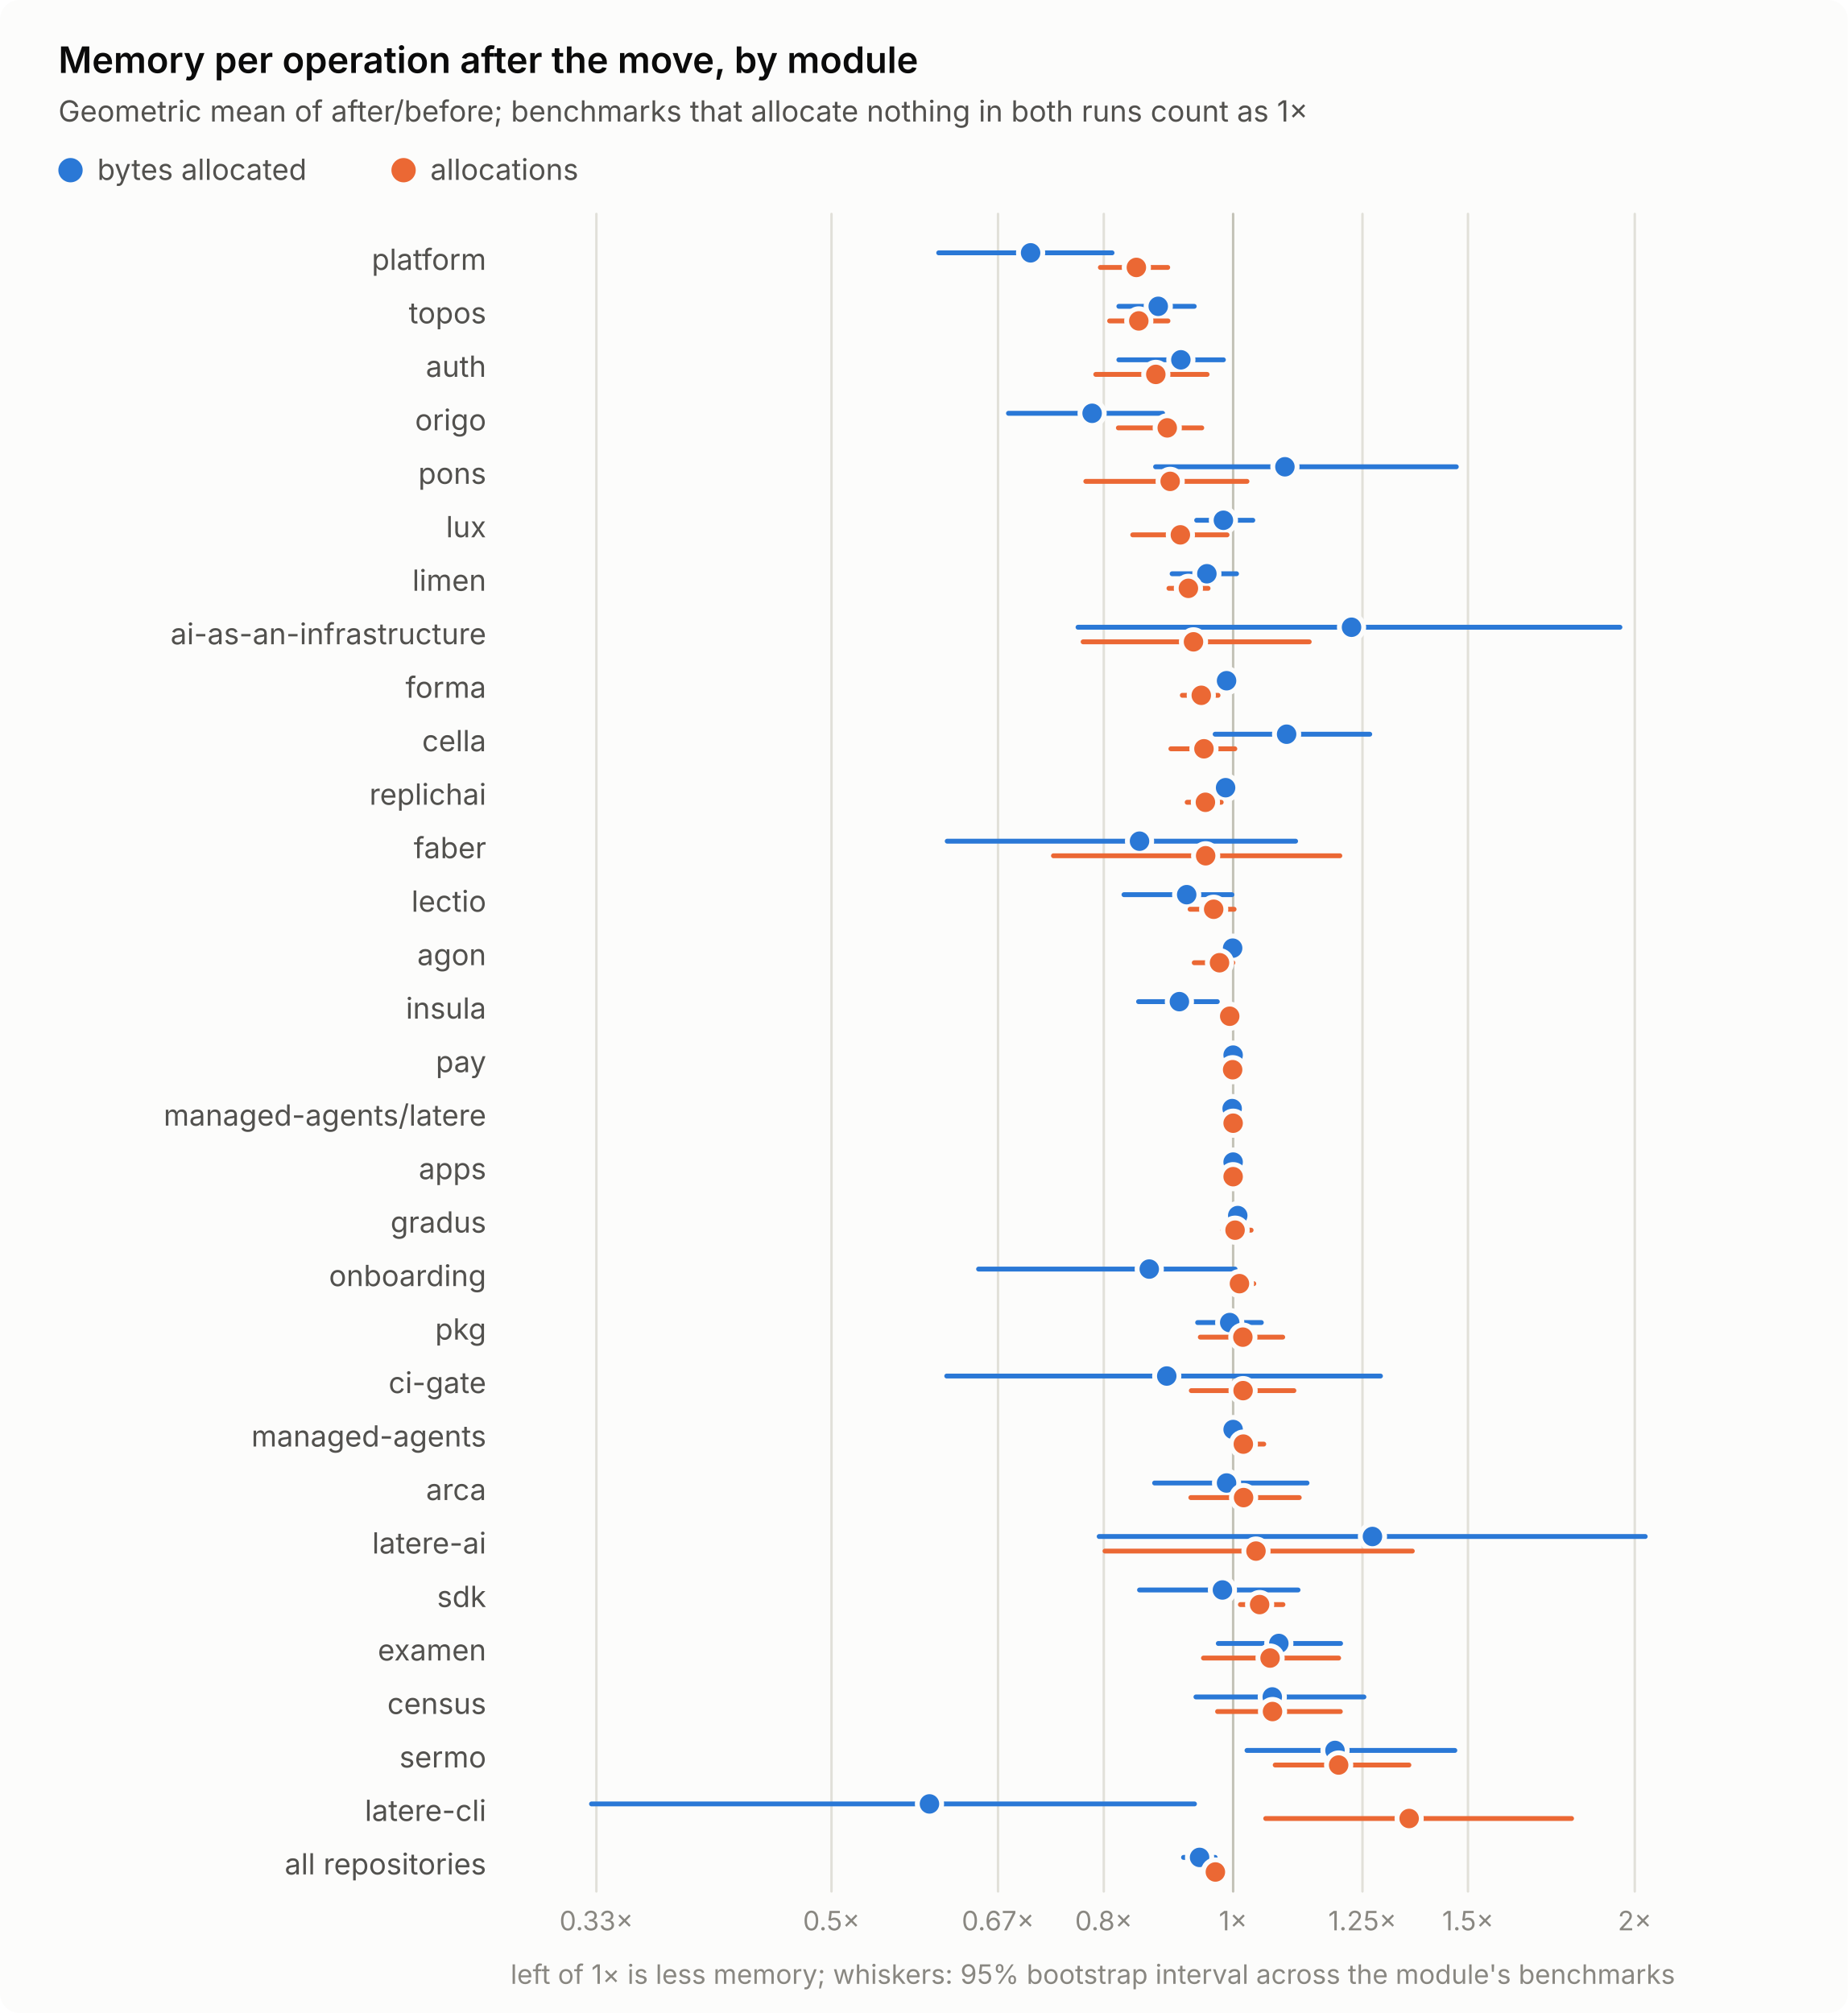
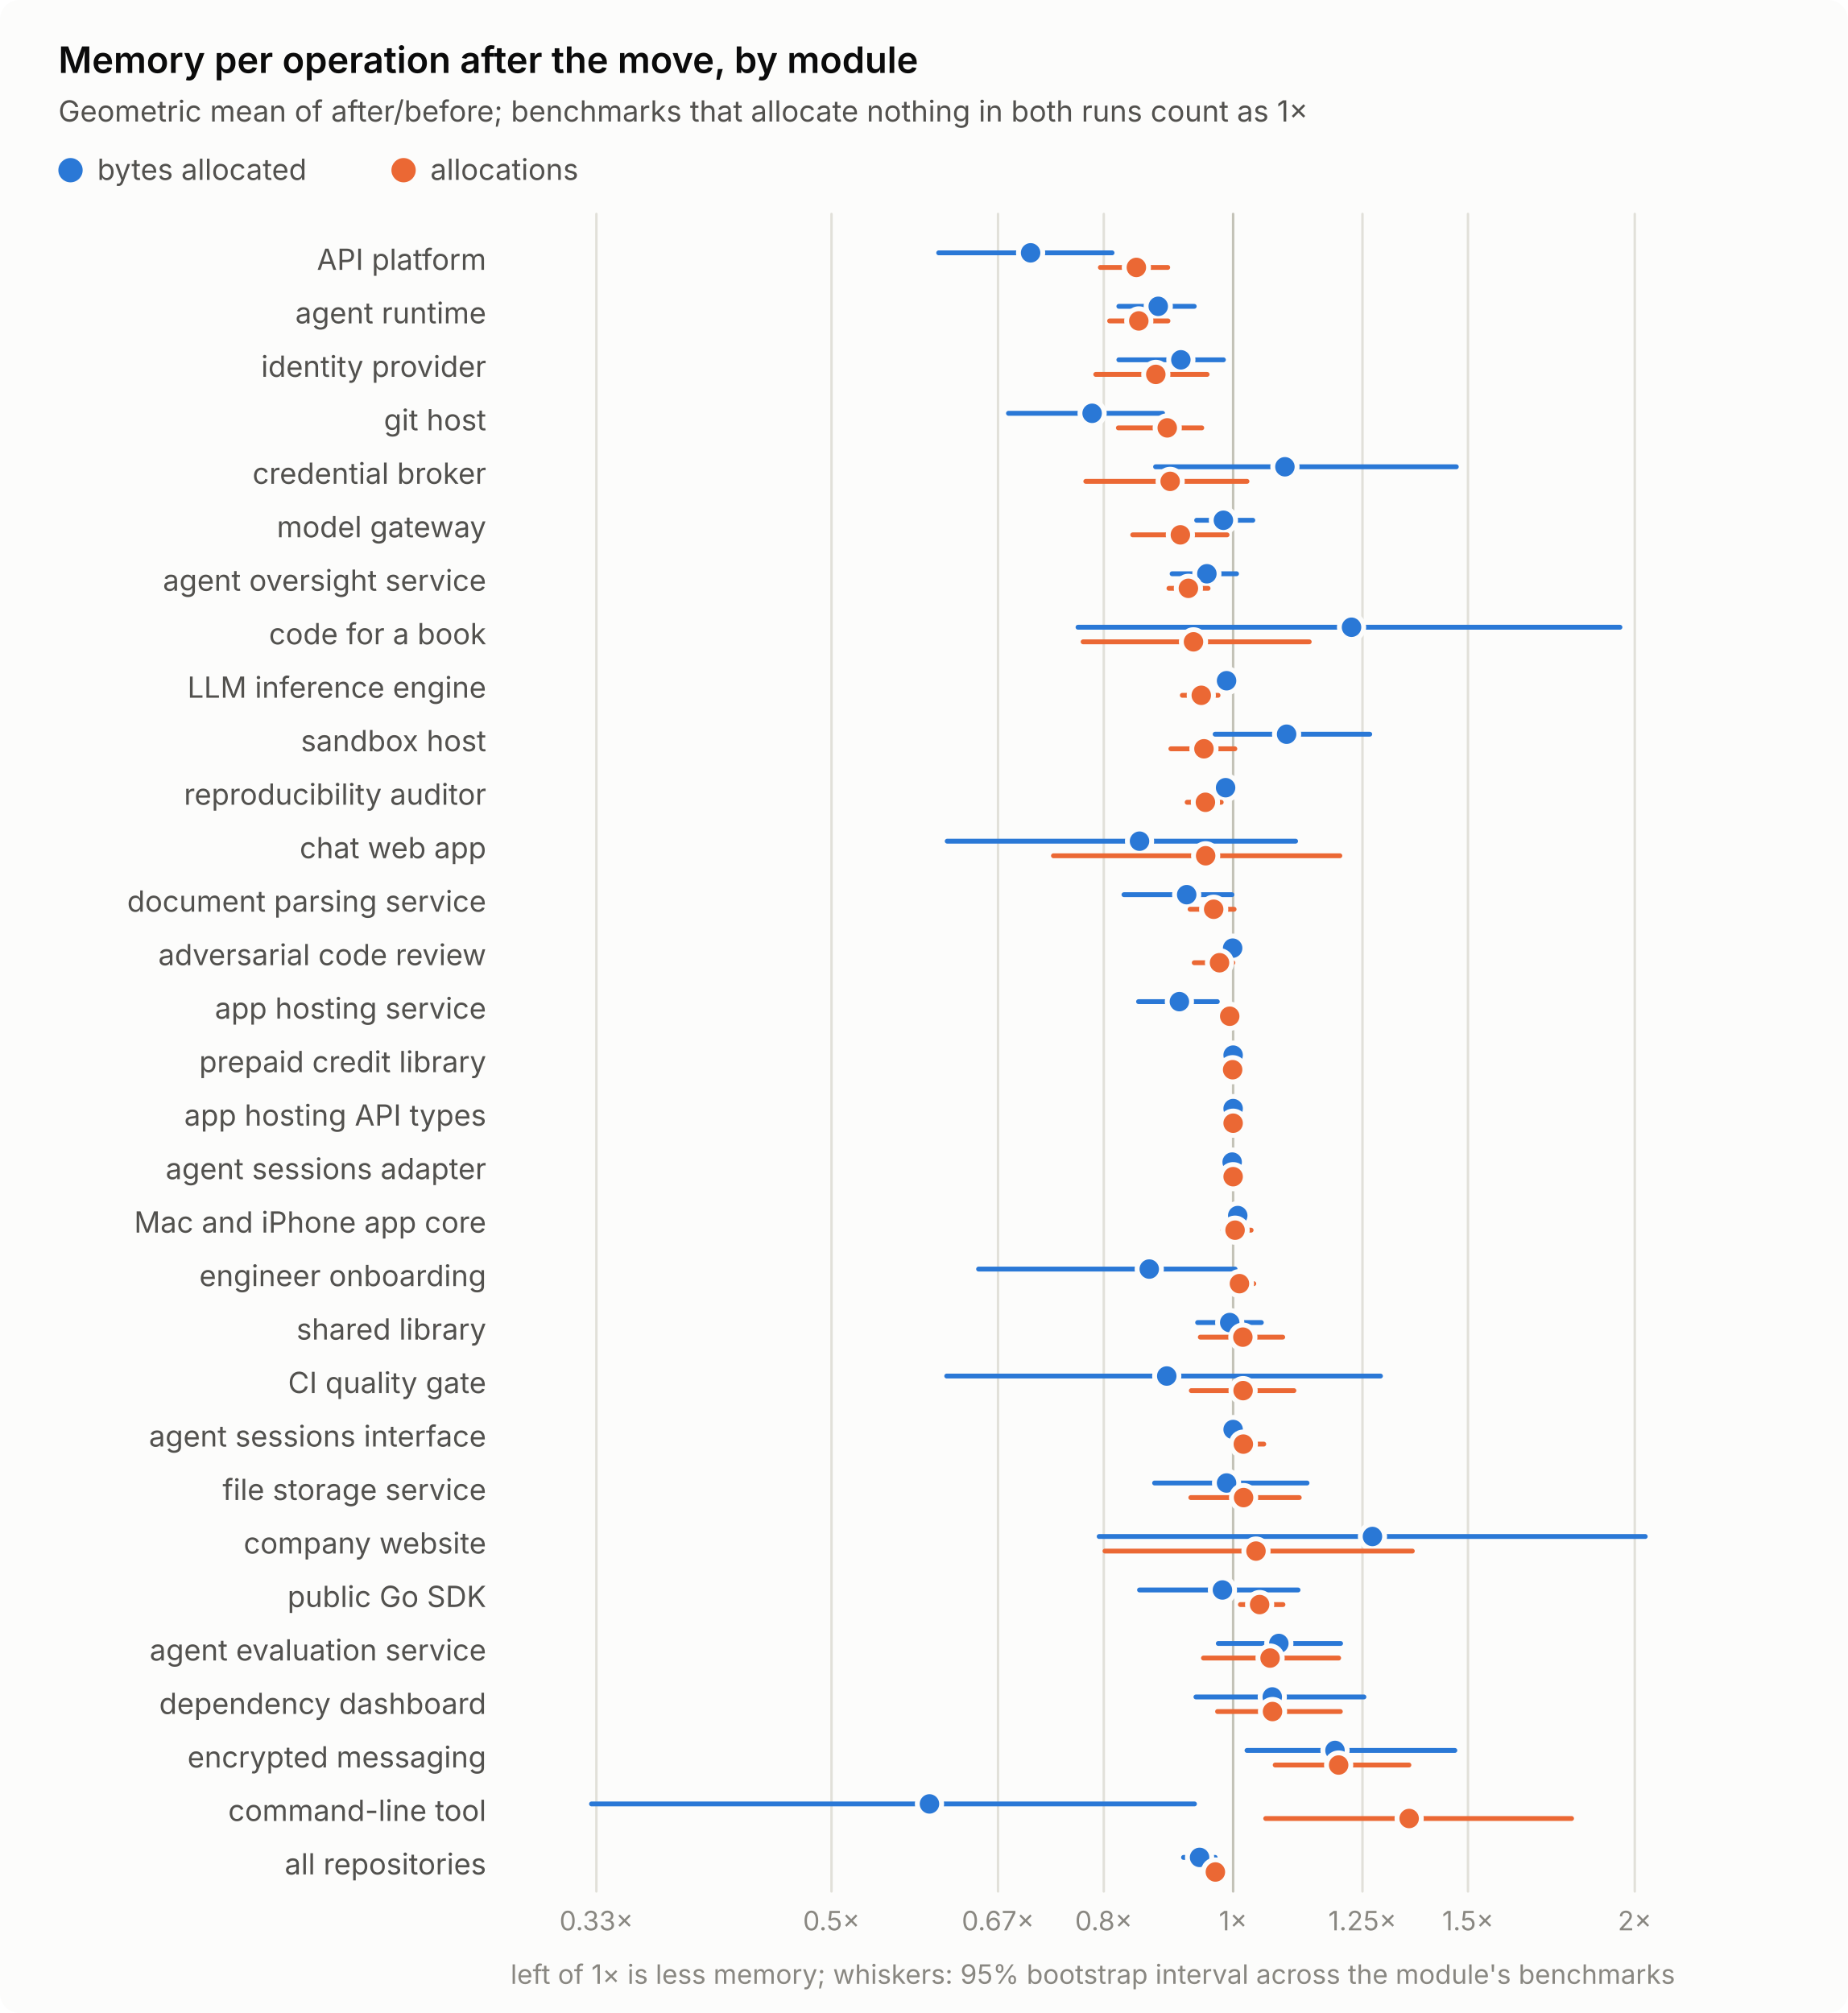
<svg xmlns="http://www.w3.org/2000/svg" viewBox="0 0 760 828" width="760" height="828" font-family="system-ui, -apple-system, &quot;Segoe UI&quot;, sans-serif" role="img">
  <rect width="760" height="828" rx="8" fill="#fcfcfb" />
  <text x="24.0" y="30.0" font-size="15" fill="#0b0b0b" text-anchor="start" font-weight="600">Memory per operation after the move, by module</text>
  <text x="24.0" y="50.0" font-size="12" fill="#52514e" text-anchor="start" font-weight="400">Geometric mean of after/before; benchmarks that allocate nothing in both runs count as 1×</text>
  <circle cx="29.0" cy="70.0" r="5" fill="#2a78d6" />
  <text x="40.0" y="74.0" font-size="12" fill="#52514e" text-anchor="start" font-weight="400">bytes allocated</text>
  <circle cx="166.0" cy="70.0" r="5" fill="#eb6834" />
  <text x="177.0" y="74.0" font-size="12" fill="#52514e" text-anchor="start" font-weight="400">allocations</text>
  <line x1="245.3" y1="88.0" x2="245.3" y2="778.0" stroke="#e1e0d9" stroke-width="1" stroke-linecap="round" />
  <text x="245.3" y="794.0" font-size="11" fill="#898781" text-anchor="middle" font-variant-numeric="tabular-nums">0.33×</text>
  <line x1="342.0" y1="88.0" x2="342.0" y2="778.0" stroke="#e1e0d9" stroke-width="1" stroke-linecap="round" />
  <text x="342.0" y="794.0" font-size="11" fill="#898781" text-anchor="middle" font-variant-numeric="tabular-nums">0.5×</text>
  <line x1="410.5" y1="88.0" x2="410.5" y2="778.0" stroke="#e1e0d9" stroke-width="1" stroke-linecap="round" />
  <text x="410.5" y="794.0" font-size="11" fill="#898781" text-anchor="middle" font-variant-numeric="tabular-nums">0.67×</text>
  <line x1="454.0" y1="88.0" x2="454.0" y2="778.0" stroke="#e1e0d9" stroke-width="1" stroke-linecap="round" />
  <text x="454.0" y="794.0" font-size="11" fill="#898781" text-anchor="middle" font-variant-numeric="tabular-nums">0.8×</text>
  <line x1="507.2" y1="88.0" x2="507.2" y2="778.0" stroke="#c3c2b7" stroke-width="1" stroke-linecap="round" />
  <text x="507.2" y="794.0" font-size="11" fill="#898781" text-anchor="middle" font-variant-numeric="tabular-nums">1×</text>
  <line x1="560.4" y1="88.0" x2="560.4" y2="778.0" stroke="#e1e0d9" stroke-width="1" stroke-linecap="round" />
  <text x="560.4" y="794.0" font-size="11" fill="#898781" text-anchor="middle" font-variant-numeric="tabular-nums">1.25×</text>
  <line x1="603.8" y1="88.0" x2="603.8" y2="778.0" stroke="#e1e0d9" stroke-width="1" stroke-linecap="round" />
  <text x="603.8" y="794.0" font-size="11" fill="#898781" text-anchor="middle" font-variant-numeric="tabular-nums">1.5×</text>
  <line x1="672.4" y1="88.0" x2="672.4" y2="778.0" stroke="#e1e0d9" stroke-width="1" stroke-linecap="round" />
  <text x="672.4" y="794.0" font-size="11" fill="#898781" text-anchor="middle" font-variant-numeric="tabular-nums">2×</text>
-   <text x="200.0" y="111.0" font-size="12" fill="#52514e" text-anchor="end" font-weight="400">platform</text>
+   <text x="200.0" y="111.0" font-size="12" fill="#52514e" text-anchor="end" font-weight="400">API platform</text>
  <line x1="386.1" y1="104.0" x2="457.4" y2="104.0" stroke="#2a78d6" stroke-width="2" stroke-linecap="round" />
  <circle cx="423.9" cy="104.0" r="5" fill="#2a78d6" stroke="#fcfcfb" stroke-width="2" />
  <line x1="452.6" y1="110.0" x2="480.3" y2="110.0" stroke="#eb6834" stroke-width="2" stroke-linecap="round" />
  <circle cx="467.4" cy="110.0" r="5" fill="#eb6834" stroke="#fcfcfb" stroke-width="2" />
-   <text x="200.0" y="133.0" font-size="12" fill="#52514e" text-anchor="end" font-weight="400">topos</text>
+   <text x="200.0" y="133.0" font-size="12" fill="#52514e" text-anchor="end" font-weight="400">agent runtime</text>
  <line x1="460.2" y1="126.0" x2="491.2" y2="126.0" stroke="#2a78d6" stroke-width="2" stroke-linecap="round" />
  <circle cx="476.4" cy="126.0" r="5" fill="#2a78d6" stroke="#fcfcfb" stroke-width="2" />
  <line x1="456.4" y1="132.0" x2="480.4" y2="132.0" stroke="#eb6834" stroke-width="2" stroke-linecap="round" />
  <circle cx="468.4" cy="132.0" r="5" fill="#eb6834" stroke="#fcfcfb" stroke-width="2" />
-   <text x="200.0" y="155.0" font-size="12" fill="#52514e" text-anchor="end" font-weight="400">auth</text>
+   <text x="200.0" y="155.0" font-size="12" fill="#52514e" text-anchor="end" font-weight="400">identity provider</text>
  <line x1="460.2" y1="148.0" x2="503.2" y2="148.0" stroke="#2a78d6" stroke-width="2" stroke-linecap="round" />
  <circle cx="485.7" cy="148.0" r="5" fill="#2a78d6" stroke="#fcfcfb" stroke-width="2" />
  <line x1="450.7" y1="154.0" x2="496.5" y2="154.0" stroke="#eb6834" stroke-width="2" stroke-linecap="round" />
  <circle cx="475.4" cy="154.0" r="5" fill="#eb6834" stroke="#fcfcfb" stroke-width="2" />
-   <text x="200.0" y="177.0" font-size="12" fill="#52514e" text-anchor="end" font-weight="400">origo</text>
+   <text x="200.0" y="177.0" font-size="12" fill="#52514e" text-anchor="end" font-weight="400">git host</text>
  <line x1="414.8" y1="170.0" x2="478.2" y2="170.0" stroke="#2a78d6" stroke-width="2" stroke-linecap="round" />
  <circle cx="449.2" cy="170.0" r="5" fill="#2a78d6" stroke="#fcfcfb" stroke-width="2" />
  <line x1="460.0" y1="176.0" x2="494.3" y2="176.0" stroke="#eb6834" stroke-width="2" stroke-linecap="round" />
  <circle cx="480.1" cy="176.0" r="5" fill="#eb6834" stroke="#fcfcfb" stroke-width="2" />
-   <text x="200.0" y="199.0" font-size="12" fill="#52514e" text-anchor="end" font-weight="400">pons</text>
+   <text x="200.0" y="199.0" font-size="12" fill="#52514e" text-anchor="end" font-weight="400">credential broker</text>
  <line x1="475.3" y1="192.0" x2="599.0" y2="192.0" stroke="#2a78d6" stroke-width="2" stroke-linecap="round" />
  <circle cx="528.5" cy="192.0" r="5" fill="#2a78d6" stroke="#fcfcfb" stroke-width="2" />
  <line x1="446.6" y1="198.0" x2="512.9" y2="198.0" stroke="#eb6834" stroke-width="2" stroke-linecap="round" />
  <circle cx="481.3" cy="198.0" r="5" fill="#eb6834" stroke="#fcfcfb" stroke-width="2" />
-   <text x="200.0" y="221.0" font-size="12" fill="#52514e" text-anchor="end" font-weight="400">lux</text>
+   <text x="200.0" y="221.0" font-size="12" fill="#52514e" text-anchor="end" font-weight="400">model gateway</text>
  <line x1="492.2" y1="214.0" x2="515.3" y2="214.0" stroke="#2a78d6" stroke-width="2" stroke-linecap="round" />
  <circle cx="503.2" cy="214.0" r="5" fill="#2a78d6" stroke="#fcfcfb" stroke-width="2" />
  <line x1="465.9" y1="220.0" x2="504.7" y2="220.0" stroke="#eb6834" stroke-width="2" stroke-linecap="round" />
  <circle cx="485.5" cy="220.0" r="5" fill="#eb6834" stroke="#fcfcfb" stroke-width="2" />
-   <text x="200.0" y="243.0" font-size="12" fill="#52514e" text-anchor="end" font-weight="400">limen</text>
+   <text x="200.0" y="243.0" font-size="12" fill="#52514e" text-anchor="end" font-weight="400">agent oversight service</text>
  <line x1="482.1" y1="236.0" x2="508.6" y2="236.0" stroke="#2a78d6" stroke-width="2" stroke-linecap="round" />
  <circle cx="496.4" cy="236.0" r="5" fill="#2a78d6" stroke="#fcfcfb" stroke-width="2" />
  <line x1="480.8" y1="242.0" x2="496.9" y2="242.0" stroke="#eb6834" stroke-width="2" stroke-linecap="round" />
  <circle cx="488.8" cy="242.0" r="5" fill="#eb6834" stroke="#fcfcfb" stroke-width="2" />
-   <text x="200.0" y="265.0" font-size="12" fill="#52514e" text-anchor="end" font-weight="400">ai-as-an-infrastructure</text>
+   <text x="200.0" y="265.0" font-size="12" fill="#52514e" text-anchor="end" font-weight="400">code for a book</text>
  <line x1="443.4" y1="258.0" x2="666.3" y2="258.0" stroke="#2a78d6" stroke-width="2" stroke-linecap="round" />
  <circle cx="555.9" cy="258.0" r="5" fill="#2a78d6" stroke="#fcfcfb" stroke-width="2" />
  <line x1="445.5" y1="264.0" x2="538.5" y2="264.0" stroke="#eb6834" stroke-width="2" stroke-linecap="round" />
  <circle cx="490.9" cy="264.0" r="5" fill="#eb6834" stroke="#fcfcfb" stroke-width="2" />
-   <text x="200.0" y="287.0" font-size="12" fill="#52514e" text-anchor="end" font-weight="400">forma</text>
+   <text x="200.0" y="287.0" font-size="12" fill="#52514e" text-anchor="end" font-weight="400">LLM inference engine</text>
  <line x1="503.0" y1="280.0" x2="505.8" y2="280.0" stroke="#2a78d6" stroke-width="2" stroke-linecap="round" />
  <circle cx="504.5" cy="280.0" r="5" fill="#2a78d6" stroke="#fcfcfb" stroke-width="2" />
  <line x1="486.3" y1="286.0" x2="501.0" y2="286.0" stroke="#eb6834" stroke-width="2" stroke-linecap="round" />
  <circle cx="494.1" cy="286.0" r="5" fill="#eb6834" stroke="#fcfcfb" stroke-width="2" />
-   <text x="200.0" y="309.0" font-size="12" fill="#52514e" text-anchor="end" font-weight="400">cella</text>
+   <text x="200.0" y="309.0" font-size="12" fill="#52514e" text-anchor="end" font-weight="400">sandbox host</text>
  <line x1="499.8" y1="302.0" x2="563.4" y2="302.0" stroke="#2a78d6" stroke-width="2" stroke-linecap="round" />
  <circle cx="529.2" cy="302.0" r="5" fill="#2a78d6" stroke="#fcfcfb" stroke-width="2" />
  <line x1="481.6" y1="308.0" x2="507.9" y2="308.0" stroke="#eb6834" stroke-width="2" stroke-linecap="round" />
  <circle cx="495.2" cy="308.0" r="5" fill="#eb6834" stroke="#fcfcfb" stroke-width="2" />
-   <text x="200.0" y="331.0" font-size="12" fill="#52514e" text-anchor="end" font-weight="400">replichai</text>
+   <text x="200.0" y="331.0" font-size="12" fill="#52514e" text-anchor="end" font-weight="400">reproducibility auditor</text>
  <line x1="502.1" y1="324.0" x2="505.8" y2="324.0" stroke="#2a78d6" stroke-width="2" stroke-linecap="round" />
  <circle cx="504.1" cy="324.0" r="5" fill="#2a78d6" stroke="#fcfcfb" stroke-width="2" />
  <line x1="488.3" y1="330.0" x2="502.3" y2="330.0" stroke="#eb6834" stroke-width="2" stroke-linecap="round" />
  <circle cx="495.8" cy="330.0" r="5" fill="#eb6834" stroke="#fcfcfb" stroke-width="2" />
-   <text x="200.0" y="353.0" font-size="12" fill="#52514e" text-anchor="end" font-weight="400">faber</text>
+   <text x="200.0" y="353.0" font-size="12" fill="#52514e" text-anchor="end" font-weight="400">chat web app</text>
  <line x1="389.6" y1="346.0" x2="532.9" y2="346.0" stroke="#2a78d6" stroke-width="2" stroke-linecap="round" />
  <circle cx="468.7" cy="346.0" r="5" fill="#2a78d6" stroke="#fcfcfb" stroke-width="2" />
  <line x1="433.3" y1="352.0" x2="551.1" y2="352.0" stroke="#eb6834" stroke-width="2" stroke-linecap="round" />
  <circle cx="495.9" cy="352.0" r="5" fill="#eb6834" stroke="#fcfcfb" stroke-width="2" />
-   <text x="200.0" y="375.0" font-size="12" fill="#52514e" text-anchor="end" font-weight="400">lectio</text>
+   <text x="200.0" y="375.0" font-size="12" fill="#52514e" text-anchor="end" font-weight="400">document parsing service</text>
  <line x1="462.3" y1="368.0" x2="506.7" y2="368.0" stroke="#2a78d6" stroke-width="2" stroke-linecap="round" />
  <circle cx="488.1" cy="368.0" r="5" fill="#2a78d6" stroke="#fcfcfb" stroke-width="2" />
  <line x1="489.5" y1="374.0" x2="507.6" y2="374.0" stroke="#eb6834" stroke-width="2" stroke-linecap="round" />
  <circle cx="499.2" cy="374.0" r="5" fill="#eb6834" stroke="#fcfcfb" stroke-width="2" />
-   <text x="200.0" y="397.0" font-size="12" fill="#52514e" text-anchor="end" font-weight="400">agon</text>
+   <text x="200.0" y="397.0" font-size="12" fill="#52514e" text-anchor="end" font-weight="400">adversarial code review</text>
  <line x1="506.5" y1="390.0" x2="507.2" y2="390.0" stroke="#2a78d6" stroke-width="2" stroke-linecap="round" />
  <circle cx="507.0" cy="390.0" r="5" fill="#2a78d6" stroke="#fcfcfb" stroke-width="2" />
  <line x1="491.2" y1="396.0" x2="507.1" y2="396.0" stroke="#eb6834" stroke-width="2" stroke-linecap="round" />
  <circle cx="501.6" cy="396.0" r="5" fill="#eb6834" stroke="#fcfcfb" stroke-width="2" />
-   <text x="200.0" y="419.0" font-size="12" fill="#52514e" text-anchor="end" font-weight="400">insula</text>
+   <text x="200.0" y="419.0" font-size="12" fill="#52514e" text-anchor="end" font-weight="400">app hosting service</text>
  <line x1="468.3" y1="412.0" x2="500.7" y2="412.0" stroke="#2a78d6" stroke-width="2" stroke-linecap="round" />
  <circle cx="485.1" cy="412.0" r="5" fill="#2a78d6" stroke="#fcfcfb" stroke-width="2" />
  <line x1="502.0" y1="418.0" x2="509.5" y2="418.0" stroke="#eb6834" stroke-width="2" stroke-linecap="round" />
  <circle cx="505.8" cy="418.0" r="5" fill="#eb6834" stroke="#fcfcfb" stroke-width="2" />
-   <text x="200.0" y="441.0" font-size="12" fill="#52514e" text-anchor="end" font-weight="400">pay</text>
+   <text x="200.0" y="441.0" font-size="12" fill="#52514e" text-anchor="end" font-weight="400">prepaid credit library</text>
  <line x1="507.1" y1="434.0" x2="507.2" y2="434.0" stroke="#2a78d6" stroke-width="2" stroke-linecap="round" />
  <circle cx="507.2" cy="434.0" r="5" fill="#2a78d6" stroke="#fcfcfb" stroke-width="2" />
  <line x1="506.7" y1="440.0" x2="507.2" y2="440.0" stroke="#eb6834" stroke-width="2" stroke-linecap="round" />
  <circle cx="507.0" cy="440.0" r="5" fill="#eb6834" stroke="#fcfcfb" stroke-width="2" />
-   <text x="200.0" y="463.0" font-size="12" fill="#52514e" text-anchor="end" font-weight="400">managed-agents/latere</text>
-   <line x1="506.2" y1="456.0" x2="507.2" y2="456.0" stroke="#2a78d6" stroke-width="2" stroke-linecap="round" />
-   <circle cx="506.8" cy="456.0" r="5" fill="#2a78d6" stroke="#fcfcfb" stroke-width="2" />
+   <text x="200.0" y="463.0" font-size="12" fill="#52514e" text-anchor="end" font-weight="400">app hosting API types</text>
+   <line x1="507.2" y1="456.0" x2="507.2" y2="456.0" stroke="#2a78d6" stroke-width="2" stroke-linecap="round" />
+   <circle cx="507.2" cy="456.0" r="5" fill="#2a78d6" stroke="#fcfcfb" stroke-width="2" />
  <line x1="507.2" y1="462.0" x2="507.2" y2="462.0" stroke="#eb6834" stroke-width="2" stroke-linecap="round" />
  <circle cx="507.2" cy="462.0" r="5" fill="#eb6834" stroke="#fcfcfb" stroke-width="2" />
-   <text x="200.0" y="485.0" font-size="12" fill="#52514e" text-anchor="end" font-weight="400">apps</text>
-   <line x1="507.2" y1="478.0" x2="507.2" y2="478.0" stroke="#2a78d6" stroke-width="2" stroke-linecap="round" />
-   <circle cx="507.2" cy="478.0" r="5" fill="#2a78d6" stroke="#fcfcfb" stroke-width="2" />
+   <text x="200.0" y="485.0" font-size="12" fill="#52514e" text-anchor="end" font-weight="400">agent sessions adapter</text>
+   <line x1="506.2" y1="478.0" x2="507.2" y2="478.0" stroke="#2a78d6" stroke-width="2" stroke-linecap="round" />
+   <circle cx="506.8" cy="478.0" r="5" fill="#2a78d6" stroke="#fcfcfb" stroke-width="2" />
  <line x1="507.2" y1="484.0" x2="507.2" y2="484.0" stroke="#eb6834" stroke-width="2" stroke-linecap="round" />
  <circle cx="507.2" cy="484.0" r="5" fill="#eb6834" stroke="#fcfcfb" stroke-width="2" />
-   <text x="200.0" y="507.0" font-size="12" fill="#52514e" text-anchor="end" font-weight="400">gradus</text>
+   <text x="200.0" y="507.0" font-size="12" fill="#52514e" text-anchor="end" font-weight="400">Mac and iPhone app core</text>
  <line x1="506.6" y1="500.0" x2="513.5" y2="500.0" stroke="#2a78d6" stroke-width="2" stroke-linecap="round" />
  <circle cx="509.1" cy="500.0" r="5" fill="#2a78d6" stroke="#fcfcfb" stroke-width="2" />
  <line x1="503.0" y1="506.0" x2="514.6" y2="506.0" stroke="#eb6834" stroke-width="2" stroke-linecap="round" />
  <circle cx="508.0" cy="506.0" r="5" fill="#eb6834" stroke="#fcfcfb" stroke-width="2" />
-   <text x="200.0" y="529.0" font-size="12" fill="#52514e" text-anchor="end" font-weight="400">onboarding</text>
+   <text x="200.0" y="529.0" font-size="12" fill="#52514e" text-anchor="end" font-weight="400">engineer onboarding</text>
  <line x1="402.5" y1="522.0" x2="508.0" y2="522.0" stroke="#2a78d6" stroke-width="2" stroke-linecap="round" />
  <circle cx="472.7" cy="522.0" r="5" fill="#2a78d6" stroke="#fcfcfb" stroke-width="2" />
  <line x1="506.7" y1="528.0" x2="515.7" y2="528.0" stroke="#eb6834" stroke-width="2" stroke-linecap="round" />
  <circle cx="509.8" cy="528.0" r="5" fill="#eb6834" stroke="#fcfcfb" stroke-width="2" />
-   <text x="200.0" y="551.0" font-size="12" fill="#52514e" text-anchor="end" font-weight="400">pkg</text>
+   <text x="200.0" y="551.0" font-size="12" fill="#52514e" text-anchor="end" font-weight="400">shared library</text>
  <line x1="492.6" y1="544.0" x2="518.8" y2="544.0" stroke="#2a78d6" stroke-width="2" stroke-linecap="round" />
  <circle cx="505.8" cy="544.0" r="5" fill="#2a78d6" stroke="#fcfcfb" stroke-width="2" />
  <line x1="493.7" y1="550.0" x2="527.6" y2="550.0" stroke="#eb6834" stroke-width="2" stroke-linecap="round" />
  <circle cx="511.2" cy="550.0" r="5" fill="#eb6834" stroke="#fcfcfb" stroke-width="2" />
-   <text x="200.0" y="573.0" font-size="12" fill="#52514e" text-anchor="end" font-weight="400">ci-gate</text>
+   <text x="200.0" y="573.0" font-size="12" fill="#52514e" text-anchor="end" font-weight="400">CI quality gate</text>
  <line x1="389.4" y1="566.0" x2="567.8" y2="566.0" stroke="#2a78d6" stroke-width="2" stroke-linecap="round" />
  <circle cx="479.9" cy="566.0" r="5" fill="#2a78d6" stroke="#fcfcfb" stroke-width="2" />
  <line x1="490.0" y1="572.0" x2="532.2" y2="572.0" stroke="#eb6834" stroke-width="2" stroke-linecap="round" />
  <circle cx="511.3" cy="572.0" r="5" fill="#eb6834" stroke="#fcfcfb" stroke-width="2" />
-   <text x="200.0" y="595.0" font-size="12" fill="#52514e" text-anchor="end" font-weight="400">managed-agents</text>
+   <text x="200.0" y="595.0" font-size="12" fill="#52514e" text-anchor="end" font-weight="400">agent sessions interface</text>
  <line x1="506.8" y1="588.0" x2="507.4" y2="588.0" stroke="#2a78d6" stroke-width="2" stroke-linecap="round" />
  <circle cx="507.2" cy="588.0" r="5" fill="#2a78d6" stroke="#fcfcfb" stroke-width="2" />
  <line x1="507.2" y1="594.0" x2="519.8" y2="594.0" stroke="#eb6834" stroke-width="2" stroke-linecap="round" />
  <circle cx="511.4" cy="594.0" r="5" fill="#eb6834" stroke="#fcfcfb" stroke-width="2" />
-   <text x="200.0" y="617.0" font-size="12" fill="#52514e" text-anchor="end" font-weight="400">arca</text>
+   <text x="200.0" y="617.0" font-size="12" fill="#52514e" text-anchor="end" font-weight="400">file storage service</text>
  <line x1="474.9" y1="610.0" x2="537.6" y2="610.0" stroke="#2a78d6" stroke-width="2" stroke-linecap="round" />
  <circle cx="504.5" cy="610.0" r="5" fill="#2a78d6" stroke="#fcfcfb" stroke-width="2" />
  <line x1="489.8" y1="616.0" x2="534.4" y2="616.0" stroke="#eb6834" stroke-width="2" stroke-linecap="round" />
  <circle cx="511.5" cy="616.0" r="5" fill="#eb6834" stroke="#fcfcfb" stroke-width="2" />
-   <text x="200.0" y="639.0" font-size="12" fill="#52514e" text-anchor="end" font-weight="400">latere-ai</text>
+   <text x="200.0" y="639.0" font-size="12" fill="#52514e" text-anchor="end" font-weight="400">company website</text>
  <line x1="452.1" y1="632.0" x2="676.7" y2="632.0" stroke="#2a78d6" stroke-width="2" stroke-linecap="round" />
  <circle cx="564.5" cy="632.0" r="5" fill="#2a78d6" stroke="#fcfcfb" stroke-width="2" />
  <line x1="454.5" y1="638.0" x2="580.9" y2="638.0" stroke="#eb6834" stroke-width="2" stroke-linecap="round" />
  <circle cx="516.6" cy="638.0" r="5" fill="#eb6834" stroke="#fcfcfb" stroke-width="2" />
-   <text x="200.0" y="661.0" font-size="12" fill="#52514e" text-anchor="end" font-weight="400">sdk</text>
+   <text x="200.0" y="661.0" font-size="12" fill="#52514e" text-anchor="end" font-weight="400">public Go SDK</text>
  <line x1="468.7" y1="654.0" x2="533.9" y2="654.0" stroke="#2a78d6" stroke-width="2" stroke-linecap="round" />
  <circle cx="502.8" cy="654.0" r="5" fill="#2a78d6" stroke="#fcfcfb" stroke-width="2" />
  <line x1="510.2" y1="660.0" x2="527.7" y2="660.0" stroke="#eb6834" stroke-width="2" stroke-linecap="round" />
  <circle cx="518.1" cy="660.0" r="5" fill="#eb6834" stroke="#fcfcfb" stroke-width="2" />
-   <text x="200.0" y="683.0" font-size="12" fill="#52514e" text-anchor="end" font-weight="400">examen</text>
+   <text x="200.0" y="683.0" font-size="12" fill="#52514e" text-anchor="end" font-weight="400">agent evaluation service</text>
  <line x1="501.1" y1="676.0" x2="551.4" y2="676.0" stroke="#2a78d6" stroke-width="2" stroke-linecap="round" />
  <circle cx="526.0" cy="676.0" r="5" fill="#2a78d6" stroke="#fcfcfb" stroke-width="2" />
  <line x1="495.0" y1="682.0" x2="550.6" y2="682.0" stroke="#eb6834" stroke-width="2" stroke-linecap="round" />
  <circle cx="522.4" cy="682.0" r="5" fill="#eb6834" stroke="#fcfcfb" stroke-width="2" />
-   <text x="200.0" y="705.0" font-size="12" fill="#52514e" text-anchor="end" font-weight="400">census</text>
+   <text x="200.0" y="705.0" font-size="12" fill="#52514e" text-anchor="end" font-weight="400">dependency dashboard</text>
  <line x1="491.9" y1="698.0" x2="561.0" y2="698.0" stroke="#2a78d6" stroke-width="2" stroke-linecap="round" />
  <circle cx="523.3" cy="698.0" r="5" fill="#2a78d6" stroke="#fcfcfb" stroke-width="2" />
  <line x1="500.8" y1="704.0" x2="551.3" y2="704.0" stroke="#eb6834" stroke-width="2" stroke-linecap="round" />
  <circle cx="523.4" cy="704.0" r="5" fill="#eb6834" stroke="#fcfcfb" stroke-width="2" />
-   <text x="200.0" y="727.0" font-size="12" fill="#52514e" text-anchor="end" font-weight="400">sermo</text>
+   <text x="200.0" y="727.0" font-size="12" fill="#52514e" text-anchor="end" font-weight="400">encrypted messaging</text>
  <line x1="512.9" y1="720.0" x2="598.4" y2="720.0" stroke="#2a78d6" stroke-width="2" stroke-linecap="round" />
  <circle cx="549.1" cy="720.0" r="5" fill="#2a78d6" stroke="#fcfcfb" stroke-width="2" />
  <line x1="524.5" y1="726.0" x2="579.5" y2="726.0" stroke="#eb6834" stroke-width="2" stroke-linecap="round" />
  <circle cx="550.6" cy="726.0" r="5" fill="#eb6834" stroke="#fcfcfb" stroke-width="2" />
-   <text x="200.0" y="749.0" font-size="12" fill="#52514e" text-anchor="end" font-weight="400">latere-cli</text>
+   <text x="200.0" y="749.0" font-size="12" fill="#52514e" text-anchor="end" font-weight="400">command-line tool</text>
  <line x1="243.3" y1="742.0" x2="491.3" y2="742.0" stroke="#2a78d6" stroke-width="2" stroke-linecap="round" />
  <circle cx="382.3" cy="742.0" r="5" fill="#2a78d6" stroke="#fcfcfb" stroke-width="2" />
  <line x1="520.6" y1="748.0" x2="646.4" y2="748.0" stroke="#eb6834" stroke-width="2" stroke-linecap="round" />
  <circle cx="579.6" cy="748.0" r="5" fill="#eb6834" stroke="#fcfcfb" stroke-width="2" />
  <text x="200.0" y="771.0" font-size="12" fill="#52514e" text-anchor="end" font-weight="400">all repositories</text>
  <line x1="486.8" y1="764.0" x2="499.8" y2="764.0" stroke="#2a78d6" stroke-width="2" stroke-linecap="round" />
  <circle cx="493.4" cy="764.0" r="5" fill="#2a78d6" stroke="#fcfcfb" stroke-width="2" />
  <line x1="496.0" y1="770.0" x2="504.1" y2="770.0" stroke="#eb6834" stroke-width="2" stroke-linecap="round" />
  <circle cx="499.9" cy="770.0" r="5" fill="#eb6834" stroke="#fcfcfb" stroke-width="2" />
  <text x="210.0" y="816.0" font-size="11" fill="#898781" text-anchor="start" font-weight="400">left of 1× is less memory; whiskers: 95% bootstrap interval across the module's benchmarks</text>
</svg>
